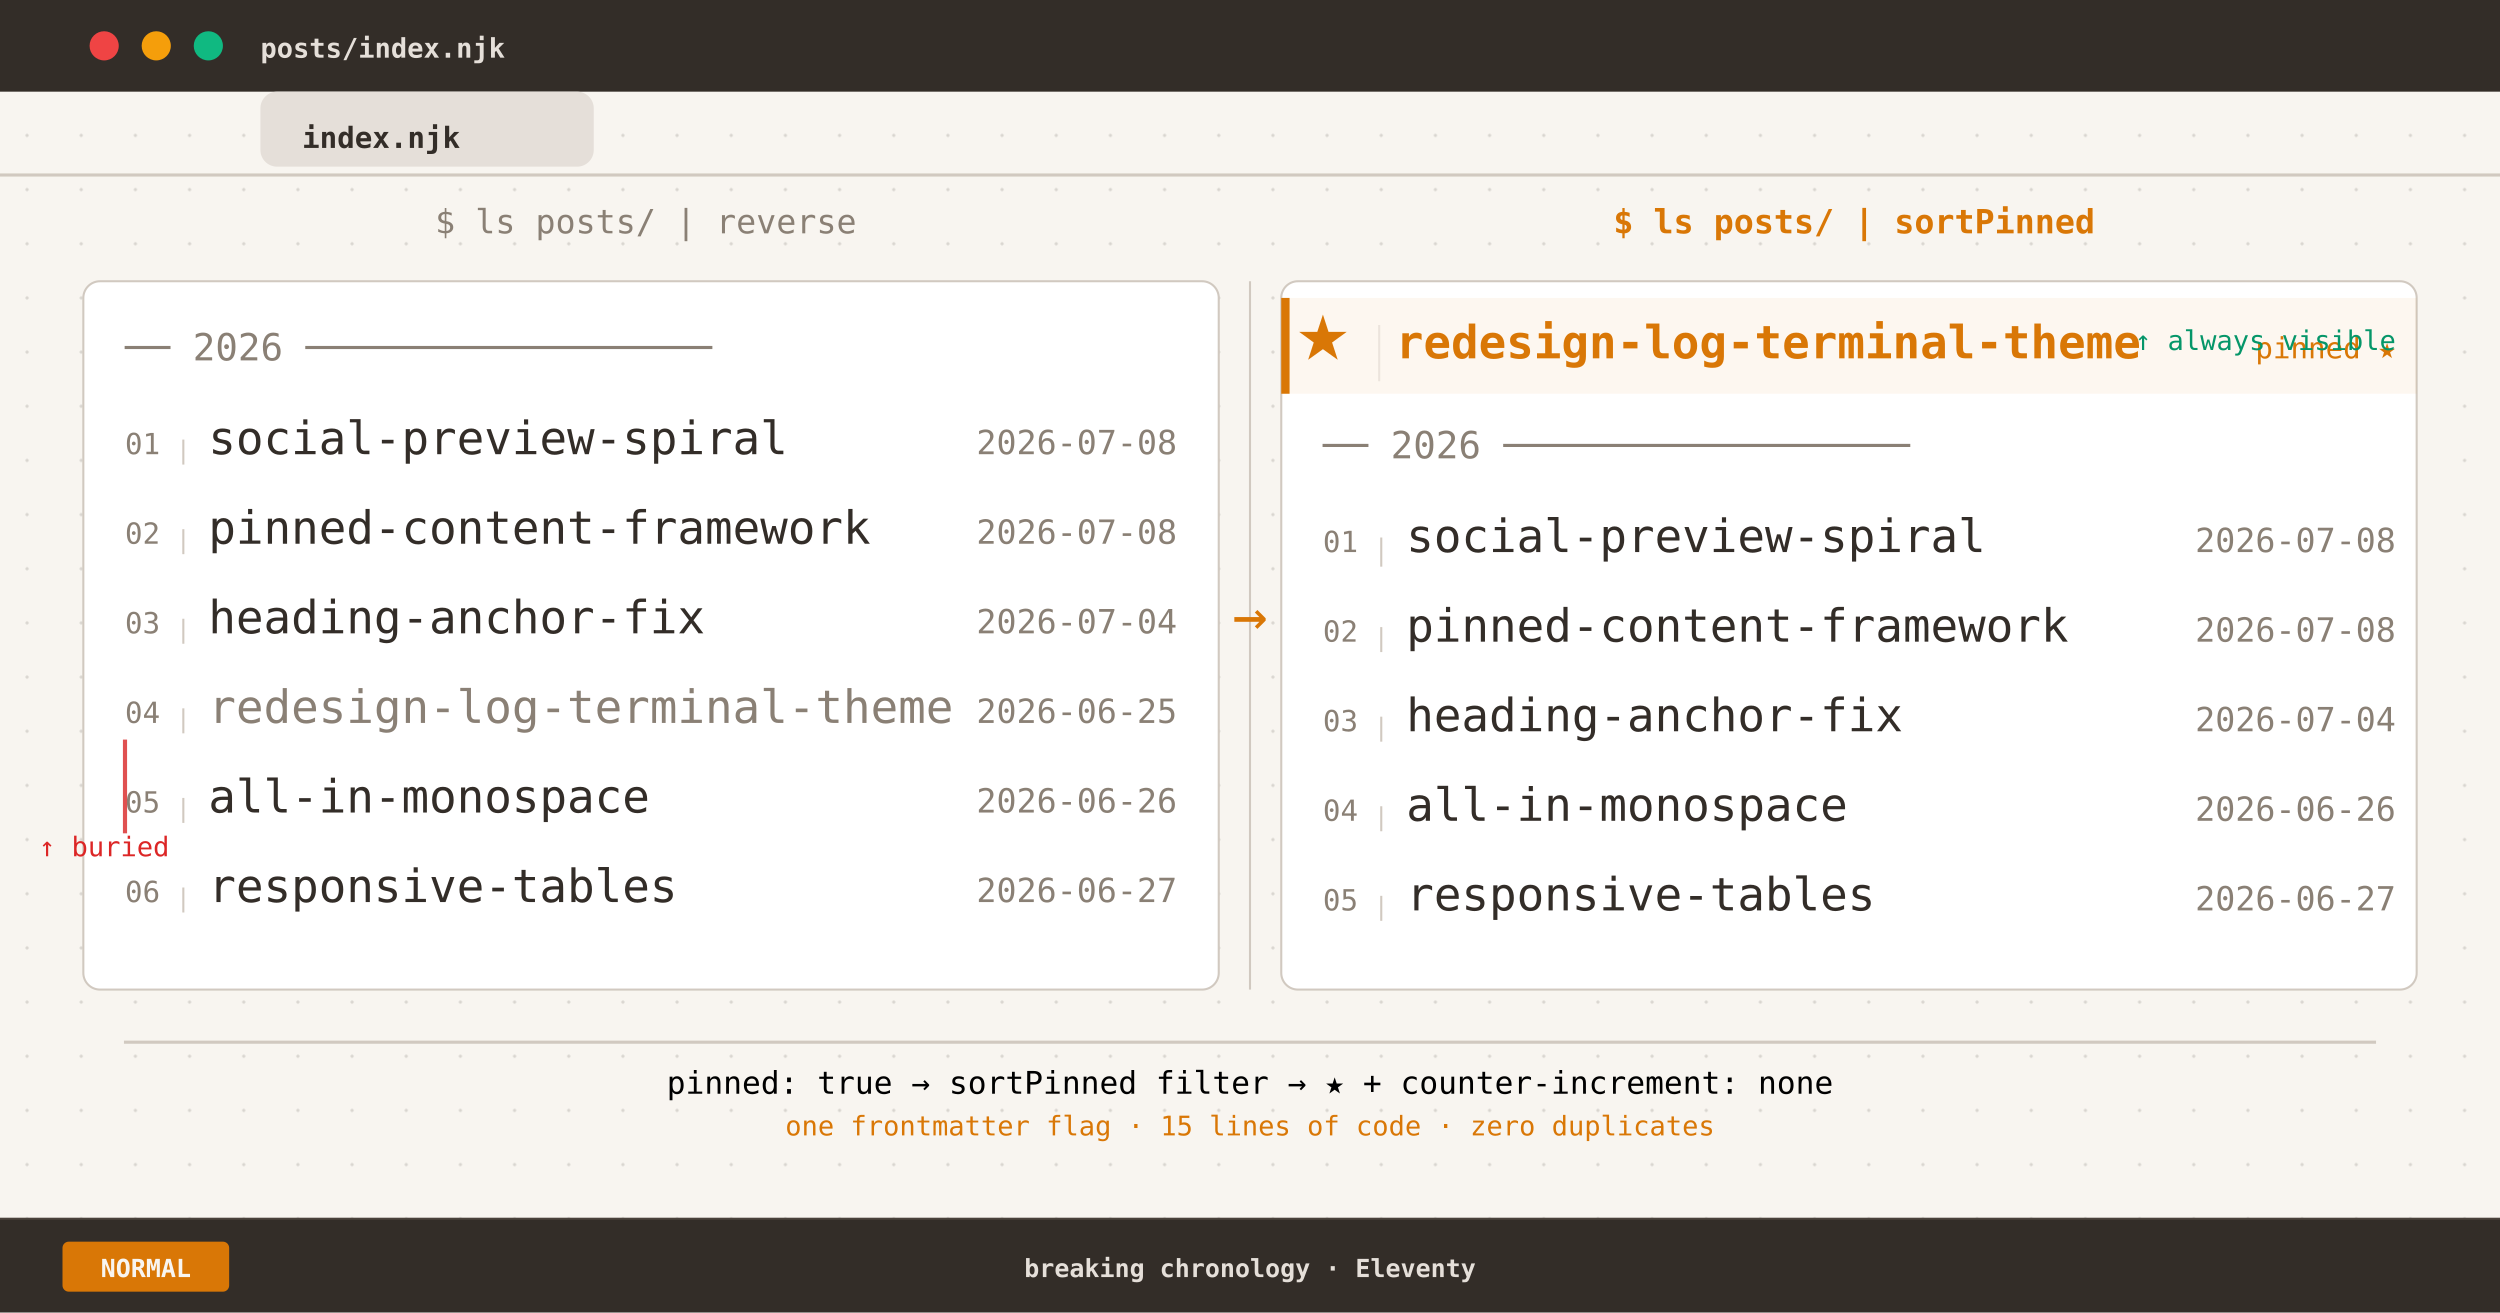
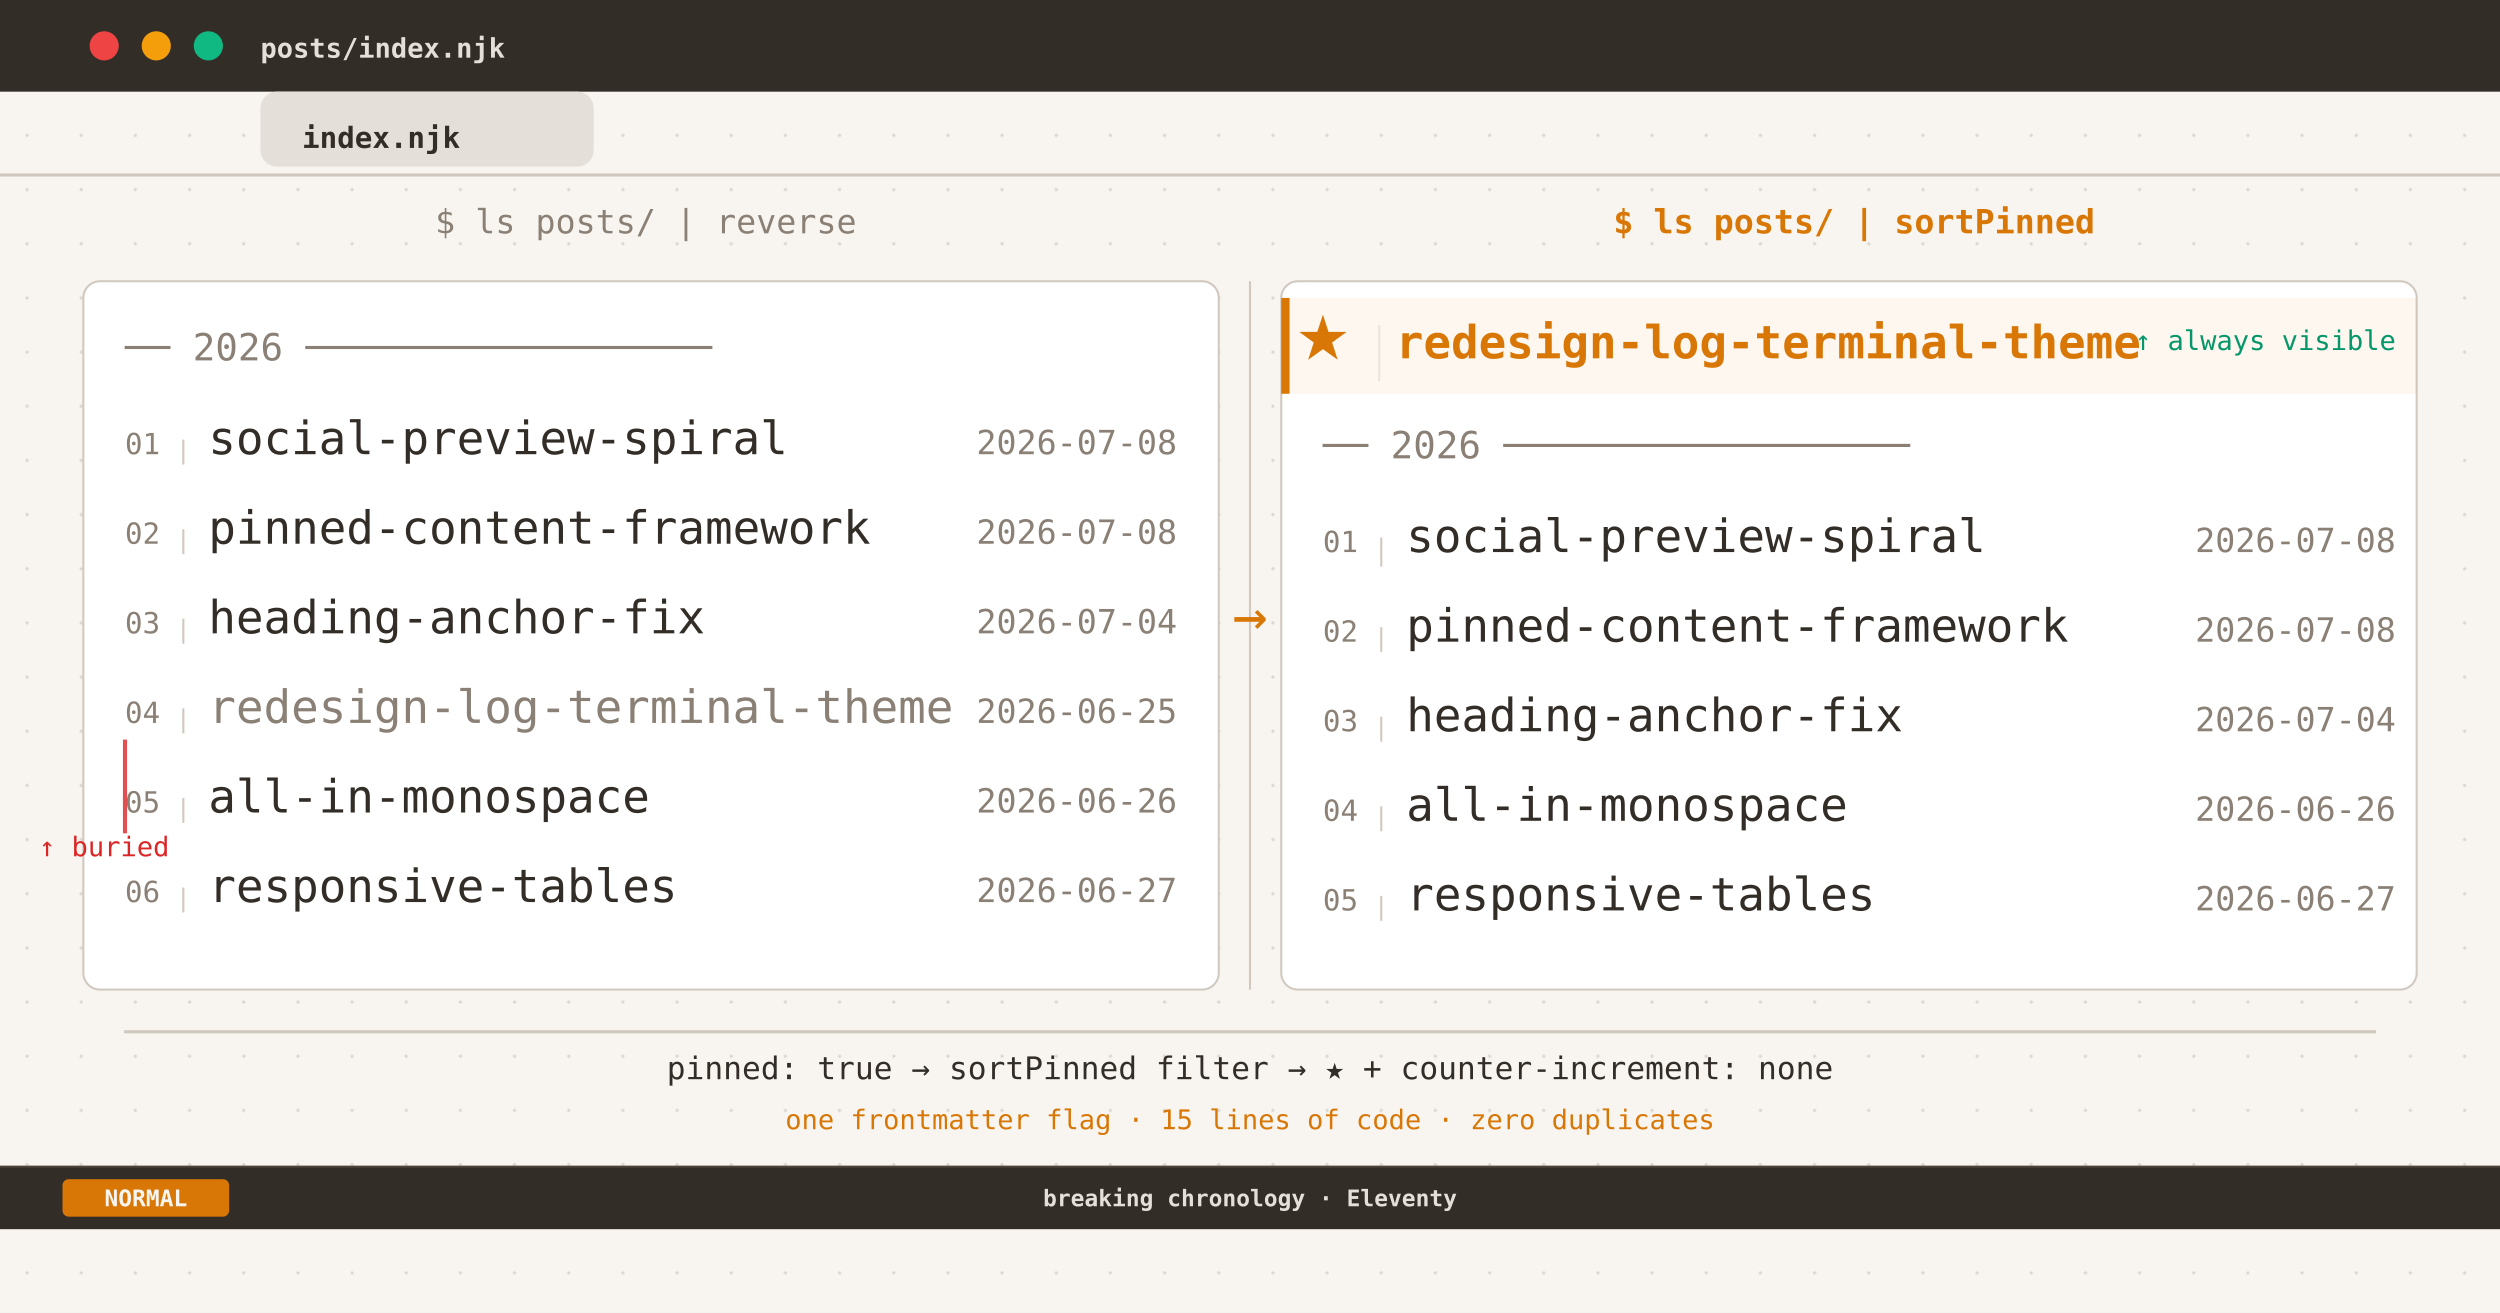
<svg xmlns="http://www.w3.org/2000/svg" viewBox="0 0 1200 630" width="1200" height="630">
  <defs>
    <style>
-       /* ── 1. TEMA ASLI MURNI: LIGHT MODE (Latar Blog Cream #f8f5f0) ── */
      .canvas-bg { fill: #f8f5f0; }
      .grid-dots { fill: #332D28; opacity: 0.15; }
      .title-bar { fill: #332D28; }
      .ui-tab { fill: #E5DFD9; }
      .ui-tab-text { fill: #332D28; }
      .ui-border { stroke: #D1C9C0; }
      .panel-bg { fill: #FFFFFF; }
      .log-bg { fill: #F4F1ED; }
-       
-       /* Teks &amp; Sintaks Light */
      .text-base { fill: #F8F5F0; }
      .text-dark { fill: #332D28; }
      .text-muted { fill: #8A8075; }
      .text-prompt { fill: #D97706; font-weight: 700; }
      .arrow { fill: #D97706; }
-       
-       /* Indikator Status Light */
      .status-fail { fill: #DC2626; }
      .status-success { fill: #059669; }
      .accent-amber { fill: #D97706; }
      .badge-success { fill: #D97706; fill-opacity: 0.06; }
-       
-       /* Status Bar Light */
      .statusbar-bg { fill: #332D28; }
      .statusbar-border { stroke: #4A423B; }
      .statusbar-badge { fill: #D97706; }
      .statusbar-badge-text { fill: #F8F5F0; }
      .statusbar-info { fill: #E5DFD9; }
- 
- 
-       /* ── 2. TEMA ASLI MURNI: DARK MODE (Latar Blog Charcoal #161616) ── */
      @media (prefers-color-scheme: dark) {
        .canvas-bg { fill: #161616; }
        .grid-dots { fill: #453E38; opacity: 0.3; }
        .title-bar { fill: #29241F; }
        .ui-tab { fill: #3D3630; }
        .ui-tab-text { fill: #F8F5F0; }
        .ui-border { stroke: #453E38; }
        .panel-bg { fill: #2E2924; }
        .log-bg { fill: #2E2924; }
-         
-         /* Teks &amp; Sintaks Dark */
        .text-base { fill: #F8F5F0; }
        .text-dark { fill: #D1D6CC; }
        .text-muted { fill: #7A6A5C; }
        .text-prompt { fill: #F59E0B; font-weight: normal; }
        .arrow { fill: #F59E0B; }
-         
-         /* Indikator Status Dark */
        .status-fail { fill: #E05050; }
        .status-success { fill: #10D9A8; }
        .accent-amber { fill: #F59E0B; }
        .badge-success { fill: #F59E0B; fill-opacity: 0.06; }
-         
-         /* Status Bar Dark */
        .statusbar-bg { fill: #29241F; }
        .statusbar-border { stroke: #453E38; }
        .statusbar-badge { fill: #F59E0B; }
        .statusbar-badge-text { fill: #1C1917; }
        .statusbar-info { fill: #D1D6CC; }
      }
    </style>
    <pattern id="dynamic-dots" x="0" y="0" width="26" height="26" patternUnits="userSpaceOnUse">
      <circle class="grid-dots" cx="13" cy="13" r="0.8" />
    </pattern>
  </defs>
  <rect class="canvas-bg" width="1200" height="630" />
  <rect width="1200" height="630" fill="url(#dynamic-dots)" />
  <rect class="title-bar" x="0" y="0" width="1200" height="44" />
  <circle cx="50" cy="22" r="7" fill="#EF4444" />
  <circle cx="75" cy="22" r="7" fill="#F59E0B" />
  <circle cx="100" cy="22" r="7" fill="#10B981" />
  <text class="statusbar-info" x="125" y="24" font-family="'JetBrains Mono', monospace" font-size="13" font-weight="600" dominant-baseline="middle">posts/index.njk</text>
  <rect class="ui-tab" x="125" y="44" width="160" height="36" rx="8" />
  <text class="ui-tab-text" x="145" y="71" font-family="'JetBrains Mono', monospace" font-size="14" font-weight="600">index.njk</text>
  <line class="ui-border" x1="0" y1="84" x2="1200" y2="84" stroke-width="1.5" />
  <text class="text-muted" x="310" y="112" font-family="'JetBrains Mono', monospace" font-size="16" text-anchor="middle">$ ls posts/ | reverse</text>
  <text class="text-prompt" x="890" y="112" font-family="'JetBrains Mono', monospace" font-size="16" text-anchor="middle">$ ls posts/ | sortPinned</text>
  <rect class="panel-bg ui-border" x="40" y="135" width="545" height="340" rx="8" stroke-width="1" />
  <rect class="panel-bg ui-border" x="615" y="135" width="545" height="340" rx="8" stroke-width="1" />
  <line class="ui-border" x1="600" y1="135" x2="600" y2="475" stroke-width="1" />
  <text class="arrow" x="600" y="305" font-family="'JetBrains Mono', monospace" font-size="28" text-anchor="middle">→</text>
  <text class="text-muted" x="60" y="173" font-family="'JetBrains Mono', monospace" font-size="18">── 2026 ──────────────────</text>
  <text class="text-muted" x="60" y="218" font-family="'JetBrains Mono', monospace" font-size="14">01</text>
  <line class="ui-border" x1="88" y1="211" x2="88" y2="223" stroke-width="1" />
  <text class="text-dark" x="100" y="218" font-family="'JetBrains Mono', monospace" font-size="22">social-preview-spiral</text>
  <text class="text-muted" x="565" y="218" font-family="'JetBrains Mono', monospace" font-size="16" text-anchor="end">2026-07-08</text>
  <text class="text-muted" x="60" y="261" font-family="'JetBrains Mono', monospace" font-size="14">02</text>
  <line class="ui-border" x1="88" y1="254" x2="88" y2="266" stroke-width="1" />
  <text class="text-dark" x="100" y="261" font-family="'JetBrains Mono', monospace" font-size="22">pinned-content-framework</text>
  <text class="text-muted" x="565" y="261" font-family="'JetBrains Mono', monospace" font-size="16" text-anchor="end">2026-07-08</text>
  <text class="text-muted" x="60" y="304" font-family="'JetBrains Mono', monospace" font-size="14">03</text>
  <line class="ui-border" x1="88" y1="297" x2="88" y2="309" stroke-width="1" />
  <text class="text-dark" x="100" y="304" font-family="'JetBrains Mono', monospace" font-size="22">heading-anchor-fix</text>
  <text class="text-muted" x="565" y="304" font-family="'JetBrains Mono', monospace" font-size="16" text-anchor="end">2026-07-04</text>
  <text class="text-muted" x="60" y="347" font-family="'JetBrains Mono', monospace" font-size="14">04</text>
  <line class="ui-border" x1="88" y1="340" x2="88" y2="352" stroke-width="1" />
  <text class="text-muted" x="100" y="347" font-family="'JetBrains Mono', monospace" font-size="22">redesign-log-terminal-theme</text>
  <text class="text-muted" x="565" y="347" font-family="'JetBrains Mono', monospace" font-size="16" text-anchor="end">2026-06-25</text>
  <text class="text-muted" x="60" y="390" font-family="'JetBrains Mono', monospace" font-size="14">05</text>
  <line class="ui-border" x1="88" y1="383" x2="88" y2="395" stroke-width="1" />
  <text class="text-dark" x="100" y="390" font-family="'JetBrains Mono', monospace" font-size="22">all-in-monospace</text>
  <text class="text-muted" x="565" y="390" font-family="'JetBrains Mono', monospace" font-size="16" text-anchor="end">2026-06-26</text>
  <text class="text-muted" x="60" y="433" font-family="'JetBrains Mono', monospace" font-size="14">06</text>
  <line class="ui-border" x1="88" y1="426" x2="88" y2="438" stroke-width="1" />
  <text class="text-dark" x="100" y="433" font-family="'JetBrains Mono', monospace" font-size="22">responsive-tables</text>
  <text class="text-muted" x="565" y="433" font-family="'JetBrains Mono', monospace" font-size="16" text-anchor="end">2026-06-27</text>
  <line x1="60" y1="355" x2="60" y2="400" stroke="#E05050" stroke-width="2" />
  <text class="status-fail" x="50" y="411" font-family="'JetBrains Mono', monospace" font-size="13" text-anchor="middle">↑ buried</text>
  <rect class="badge-success" x="615" y="143" width="545" height="46" />
  <rect class="accent-amber" x="615" y="143" width="4" height="46" />
  <path class="accent-amber" d="M 0 -12 L 2.7 -3.7 L 11.4 -3.7 L 4.4 1.4 L 7.1 9.7 L 0 4.6 L -7.1 9.7 L -4.4 1.4 L -11.4 -3.7 L -2.7 -3.7 Z" transform="translate(635, 163)" />
  <line x1="662" y1="156" x2="662" y2="183" class="ui-border" stroke-width="1" opacity="0.4" />
  <text class="accent-amber" x="670" y="172" font-family="'JetBrains Mono', monospace" font-size="22" font-weight="700">redesign-log-terminal-theme</text>
-   <text class="accent-amber" x="1150" y="172" font-family="'JetBrains Mono', monospace" font-size="14" text-anchor="end">pinned ★</text>
+   <text class="status-success" x="1150" y="168" font-family="'JetBrains Mono', monospace" font-size="13" text-anchor="end">↑ always visible</text>
  <text class="text-muted" x="635" y="220" font-family="'JetBrains Mono', monospace" font-size="18">── 2026 ──────────────────</text>
  <text class="text-muted" x="635" y="265" font-family="'JetBrains Mono', monospace" font-size="14">01</text>
  <line class="ui-border" x1="663" y1="258" x2="663" y2="272" stroke-width="1" />
  <text class="text-dark" x="675" y="265" font-family="'JetBrains Mono', monospace" font-size="22">social-preview-spiral</text>
  <text class="text-muted" x="1150" y="265" font-family="'JetBrains Mono', monospace" font-size="16" text-anchor="end">2026-07-08</text>
  <text class="text-muted" x="635" y="308" font-family="'JetBrains Mono', monospace" font-size="14">02</text>
  <line class="ui-border" x1="663" y1="301" x2="663" y2="313" stroke-width="1" />
  <text class="text-dark" x="675" y="308" font-family="'JetBrains Mono', monospace" font-size="22">pinned-content-framework</text>
  <text class="text-muted" x="1150" y="308" font-family="'JetBrains Mono', monospace" font-size="16" text-anchor="end">2026-07-08</text>
  <text class="text-muted" x="635" y="351" font-family="'JetBrains Mono', monospace" font-size="14">03</text>
  <line class="ui-border" x1="663" y1="344" x2="663" y2="356" stroke-width="1" />
  <text class="text-dark" x="675" y="351" font-family="'JetBrains Mono', monospace" font-size="22">heading-anchor-fix</text>
  <text class="text-muted" x="1150" y="351" font-family="'JetBrains Mono', monospace" font-size="16" text-anchor="end">2026-07-04</text>
  <text class="text-muted" x="635" y="394" font-family="'JetBrains Mono', monospace" font-size="14">04</text>
  <line class="ui-border" x1="663" y1="387" x2="663" y2="399" stroke-width="1" />
  <text class="text-dark" x="675" y="394" font-family="'JetBrains Mono', monospace" font-size="22">all-in-monospace</text>
  <text class="text-muted" x="1150" y="394" font-family="'JetBrains Mono', monospace" font-size="16" text-anchor="end">2026-06-26</text>
  <text class="text-muted" x="635" y="437" font-family="'JetBrains Mono', monospace" font-size="14">05</text>
  <line class="ui-border" x1="663" y1="430" x2="663" y2="442" stroke-width="1" />
  <text class="text-dark" x="675" y="437" font-family="'JetBrains Mono', monospace" font-size="22">responsive-tables</text>
  <text class="text-muted" x="1150" y="437" font-family="'JetBrains Mono', monospace" font-size="16" text-anchor="end">2026-06-27</text>
-   <text class="status-success" x="1150" y="168" font-family="'JetBrains Mono', monospace" font-size="13" text-anchor="end">↑ always visible</text>
-   <rect class="ui-border" x="60" y="500" width="1080" height="0.5" fill="none" />
-   <text class="text-hint" x="600" y="525" font-family="'JetBrains Mono', monospace" font-size="15" text-anchor="middle">pinned: true  →  sortPinned filter  →  ★  +  counter-increment: none</text>
-   <text class="arrow" x="600" y="545" font-family="'JetBrains Mono', monospace" font-size="13" text-anchor="middle">one frontmatter flag · 15 lines of code · zero duplicates</text>
-   <rect class="statusbar-bg" x="0" y="585" width="1200" height="45" />
-   <line class="statusbar-border" x1="0" y1="585" x2="1200" y2="585" stroke-width="1" />
-   <rect class="statusbar-badge" x="30" y="596" width="80" height="24" rx="3" />
-   <text class="statusbar-badge-text" x="70" y="613" font-family="'JetBrains Mono', monospace" font-size="12" font-weight="800" text-anchor="middle">NORMAL</text>
-   <text class="statusbar-info" x="600" y="613" font-family="'JetBrains Mono', monospace" font-size="12" font-weight="600" text-anchor="middle">breaking chronology · Eleventy</text>
+   <rect class="ui-border" x="60" y="495" width="1080" height="0.5" fill="none" />
+   <text class="text-dark" x="600" y="518" font-family="'JetBrains Mono', monospace" font-size="15" text-anchor="middle">pinned: true  →  sortPinned filter  →  ★  +  counter-increment: none</text>
+   <text class="arrow" x="600" y="542" font-family="'JetBrains Mono', monospace" font-size="13" text-anchor="middle">one frontmatter flag · 15 lines of code · zero duplicates</text>
+   <rect class="statusbar-bg" x="0" y="560" width="1200" height="30" />
+   <line class="statusbar-border" x1="0" y1="560" x2="1200" y2="560" stroke-width="1" />
+   <rect class="statusbar-badge" x="30" y="566" width="80" height="18" rx="3" />
+   <text class="statusbar-badge-text" x="70" y="579" font-family="'JetBrains Mono', monospace" font-size="11" font-weight="800" text-anchor="middle">NORMAL</text>
+   <text class="statusbar-info" x="600" y="579" font-family="'JetBrains Mono', monospace" font-size="11" font-weight="600" text-anchor="middle">breaking chronology · Eleventy</text>
</svg>
